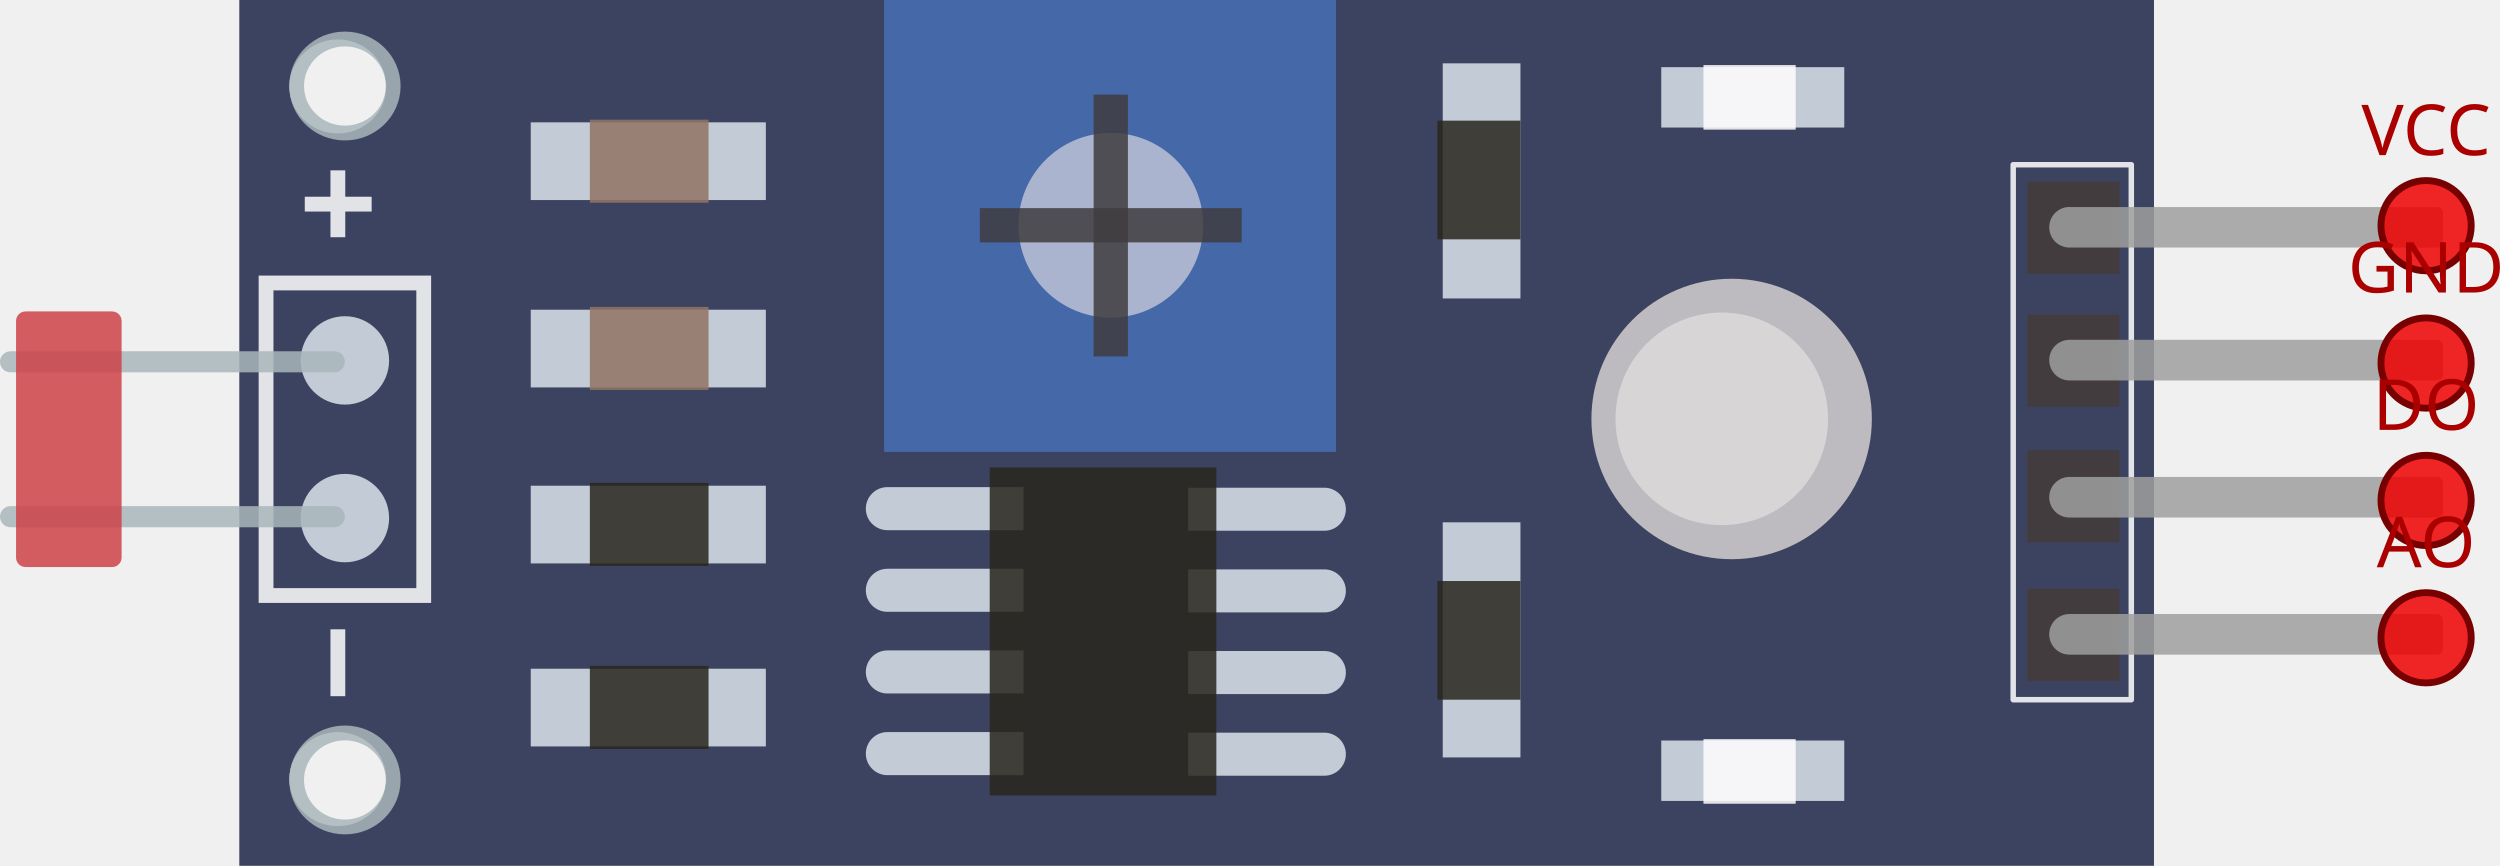
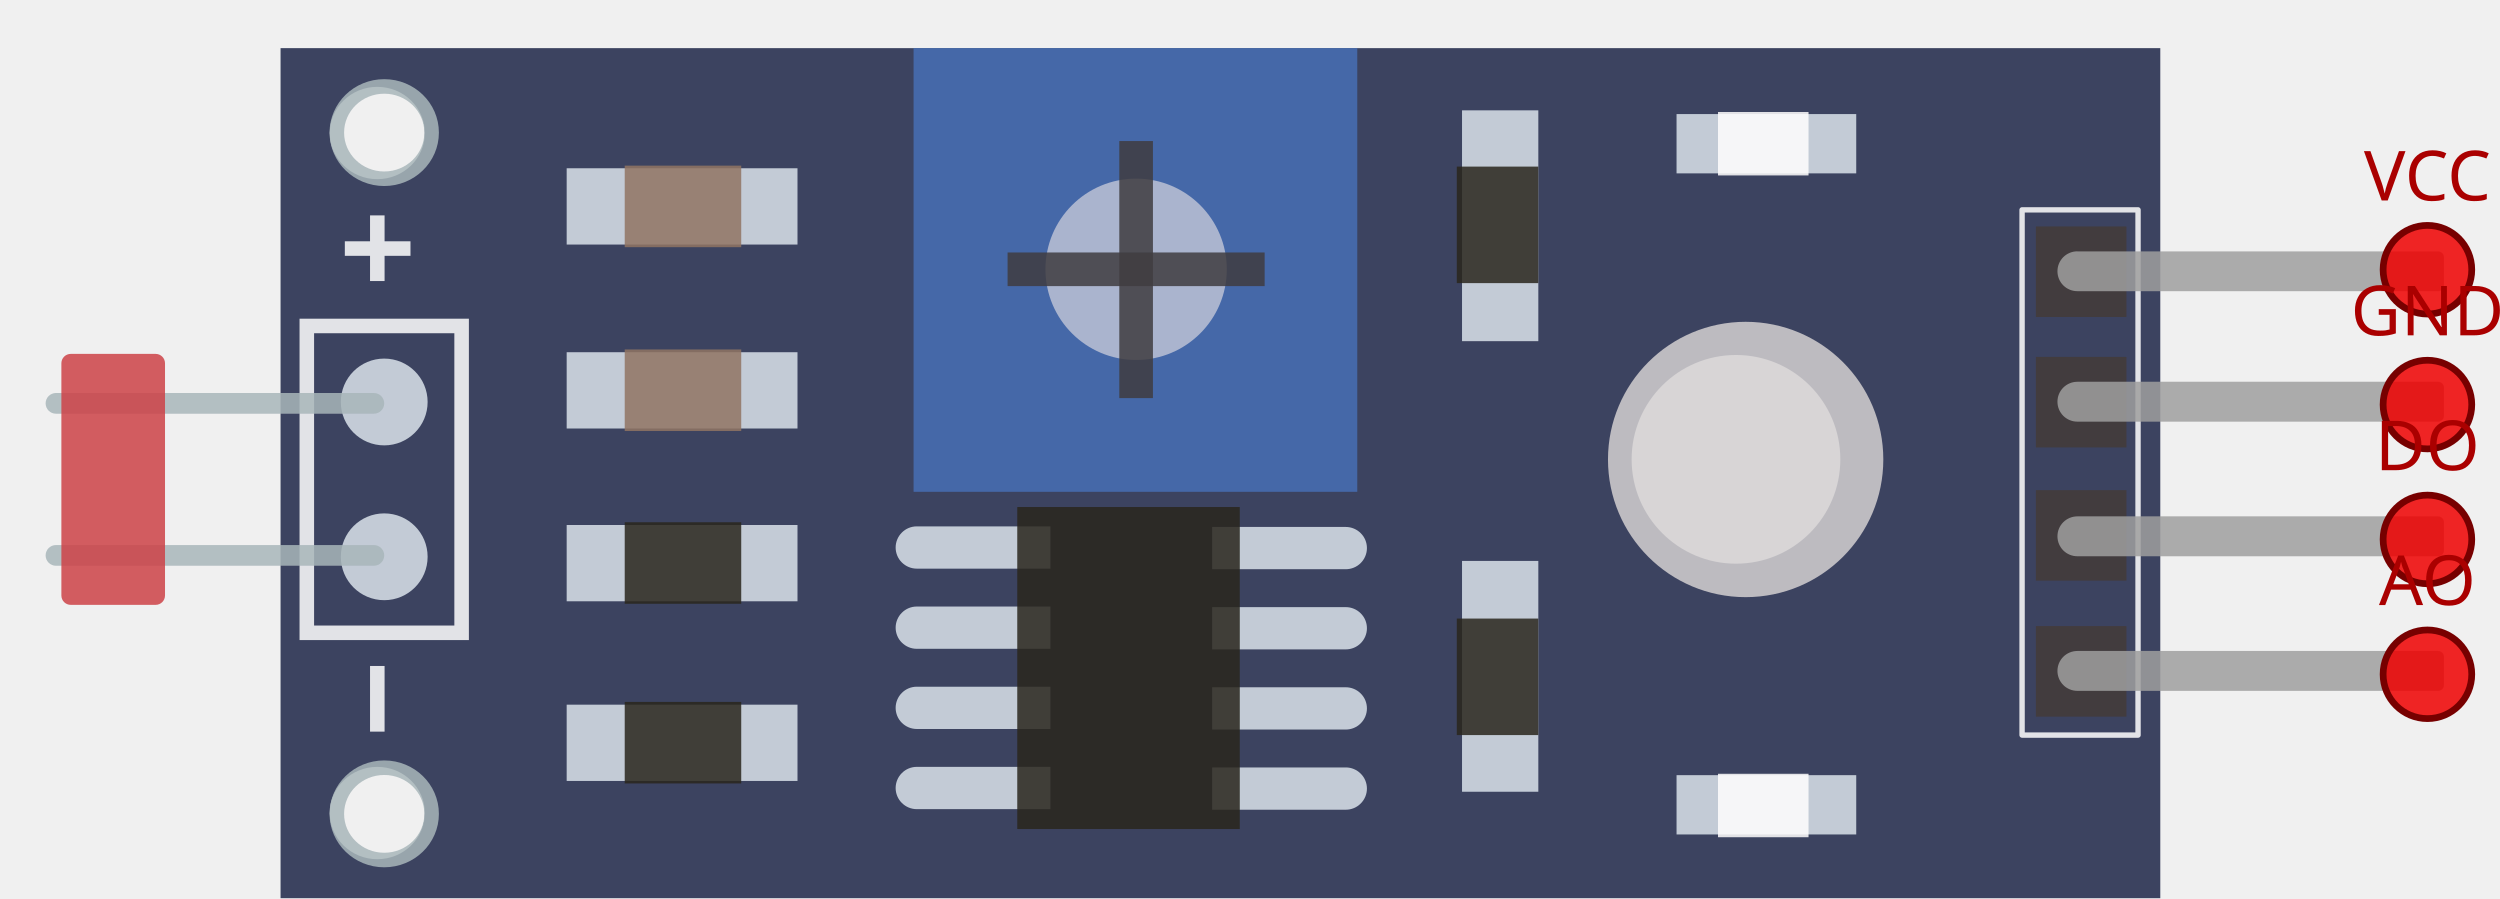
- <svg xmlns="http://www.w3.org/2000/svg" width="181.998" height="63.032" viewBox="0 0 181.998 63.032" version="1.1" id="svg77">
+ <svg xmlns="http://www.w3.org/2000/svg" width="185.381" height="66.602" viewBox="0 0 185.381 66.602" version="1.1" id="svg77">
  <defs id="defs77">
    <clipPath id="clipPath37">
      <path d="M 27.9,29 C 27.9,28.625 27.596,28.321 27.221,28.321 H 21.081 C 20.706,28.321 20.402,28.625 20.402,29 V 45.8 C 20.402,46.175 20.706,46.479 21.081,46.479 H 27.221 C 27.596,46.479 27.9,46.175 27.9,45.8 Z" id="path37" />
    </clipPath>
    <filter id="ledFilter" x="-0.8" y="-0.8" height="5.2" width="5.8">
      <feGaussianBlur stdDeviation="2" id="feGaussianBlur52" />
    </filter>
+ 
false

        false

        </defs>
-   <g id="g82" transform="translate(6.617266,-13.5703)">
+   <g id="g82" transform="translate(10,-10)">
    <path d="M 150.191,13.57 H 10.804 V 76.602 H 150.191 Z M 17.978,66.865 C 19.926,66.865 21.504,68.403 21.504,70.289 21.504,72.174 19.926,73.712 17.978,73.712 16.031,73.712 14.453,72.174 14.453,70.289 14.453,68.403 16.031,66.865 17.978,66.865 Z M 118.727,36.323 C 123.001,36.323 126.465,39.787 126.465,44.061 126.465,48.335 123.001,51.799 118.727,51.799 114.453,51.799 110.989,48.335 110.989,44.061 110.989,39.787 114.453,36.323 118.727,36.323 Z M 17.978,16.44 C 19.926,16.44 21.504,17.977 21.504,19.863 21.504,21.749 19.926,23.286 17.978,23.286 16.031,23.286 14.453,21.749 14.453,19.863 14.453,17.977 16.031,16.44 17.978,16.44 Z" fill="#1c2546" id="path33" style="opacity:0.85;stroke-width:0.998" />
    <rect x="12.751" y="34.171" width="11.479" height="22.753" fill="none" stroke="#ffffff" stroke-width="1.078px" id="rect33" style="opacity:0.85" />
    <circle cx="18.491" cy="39.808" r="3.218" fill="#dae3eb" id="circle33" style="opacity:0.85;stroke-width:0.998" />
    <circle cx="18.491" cy="51.287" r="3.218" fill="#dae3eb" id="circle34" style="opacity:0.85;stroke-width:0.998" />
    <path d="M 18.491,39.91 C 18.491,39.706 18.41,39.511 18.265,39.367 18.122,39.223 17.926,39.142 17.723,39.142 H -5.85 C -6.054,39.142 -6.248,39.223 -6.393,39.367 -6.536,39.511 -6.617,39.706 -6.617,39.91 -6.617,40.113 -6.536,40.309 -6.393,40.454 -6.248,40.597 -6.054,40.678 -5.85,40.678 H 17.723 C 17.926,40.678 18.122,40.597 18.265,40.454 18.41,40.309 18.491,40.113 18.491,39.91 Z" fill="#a8b6ba" id="path34" style="opacity:0.85;stroke-width:0.998" />
    <path d="M 18.491,51.184 C 18.491,50.981 18.41,50.786 18.265,50.641 18.122,50.498 17.926,50.417 17.723,50.417 H -5.85 C -6.054,50.417 -6.248,50.498 -6.393,50.641 -6.536,50.786 -6.617,50.981 -6.617,51.184 -6.617,51.388 -6.536,51.584 -6.393,51.728 -6.248,51.872 -6.054,51.953 -5.85,51.953 H 17.723 C 17.926,51.953 18.122,51.872 18.265,51.728 18.41,51.584 18.491,51.388 18.491,51.184 Z" fill="#a8b6ba" id="path35" style="opacity:0.85;stroke-width:0.998" />
    <path d="M 2.236,36.938 C 2.236,36.554 1.924,36.242 1.54,36.242 H -4.753 C -5.137,36.242 -5.449,36.554 -5.449,36.938 V 54.157 C -5.449,54.541 -5.137,54.852 -4.753,54.852 H 1.54 C 1.924,54.852 2.236,54.541 2.236,54.157 Z" fill="#cc4247" id="path36" style="opacity:0.85;stroke-width:0.998" />
    <ellipse cx="18.491" cy="19.832" rx="3.515" ry="3.423" stroke="#a8b6ba" id="ellipse37" style="opacity:0.85;fill:none;stroke-width:1.078px" />
    <ellipse cx="18.491" cy="70.35" rx="3.515" ry="3.423" stroke="#a8b6ba" id="ellipse38" style="opacity:0.85;fill:none;stroke-width:1.078px" />
    <g stroke="#ffffff" id="g40" style="opacity:0.85;fill:none;stroke-width:1.052px" transform="matrix(1.024906,0,0,1.024906,-6.619316,13.5703)">
      <path d="M 24,44.7 V 49.45" id="path38" style="stroke-width:1.052px" />
      <path d="M 24,12.1 V 16.85" id="path39" style="stroke-width:1.052px" />
      <path d="M 26.4,14.5 H 21.65" id="path40" style="stroke-width:1.052px" />
    </g>
    <rect x="32.02" y="22.477" width="17.116" height="5.657" id="rect41" style="opacity:0.85;fill:#dae3eb;stroke-width:0.998" />
    <rect x="32.02" y="36.118" width="17.116" height="5.657" id="rect42" style="opacity:0.85;fill:#dae3eb;stroke-width:0.998" />
    <rect x="32.02" y="48.93" width="17.116" height="5.657" id="rect43" style="opacity:0.85;fill:#dae3eb;stroke-width:0.998" />
    <rect x="36.324" y="48.725" width="8.64" height="6.047" fill="#29261c" id="rect44" style="opacity:0.85;stroke-width:0.998" />
    <path d="M 104.07,35.298 V 18.182 H 98.413 V 35.298 Z" fill="#dae3eb" id="path44" style="opacity:0.85;stroke-width:0.998" />
    <path d="M 104.07,30.994 V 22.354 H 98.024 V 30.994 Z" fill="#29261c" id="path45" style="opacity:0.85;stroke-width:0.998" />
    <path d="M 104.07,68.71 V 51.594 H 98.413 V 68.71 Z" fill="#dae3eb" id="path46" style="opacity:0.85;stroke-width:0.998" />
    <path d="M 104.07,64.508 V 55.868 H 98.024 V 64.508 Z" fill="#29261c" id="path47" style="opacity:0.85;stroke-width:0.998" />
    <rect x="32.02" y="62.253" width="17.116" height="5.657" fill="#dae3eb" id="rect47" style="opacity:0.85;stroke-width:0.998" />
    <rect x="36.324" y="22.282" width="8.64" height="6.047" fill="#907463" id="rect48" style="opacity:0.85;stroke-width:0.998" />
    <rect x="36.324" y="35.913" width="8.64" height="6.047" fill="#907463" id="rect49" style="opacity:0.85;stroke-width:0.998" />
    <rect x="36.324" y="62.048" width="8.64" height="6.047" fill="#29261c" id="rect50" style="opacity:0.85;stroke-width:0.998" />
    <rect x="114.32" y="18.459" width="13.324" height="4.397" fill="#dae3eb" id="rect51" style="opacity:0.85;stroke-width:0.998" />
    <rect x="117.394" y="18.305" width="6.713" height="4.704" fill="#fffefe" id="rect52" style="opacity:0.85;stroke-width:0.998" />
    <rect x="114.32" y="67.48" width="13.324" height="4.397" fill="#dae3eb" id="rect53" style="opacity:0.85;stroke-width:0.998" />
    <rect x="117.394" y="67.378" width="6.713" height="4.704" fill="#fffefe" id="rect54" style="opacity:0.85;stroke-width:0.998" />
    <path d="M 67.891,49.032 H 57.98 C 57.563,49.032 57.165,49.198 56.874,49.492 56.579,49.786 56.414,50.186 56.414,50.599 V 50.6 C 56.414,51.016 56.579,51.416 56.874,51.707 57.169,52.001 57.567,52.166 57.98,52.166 H 67.891 Z" id="path54" style="opacity:0.85;fill:#dae3eb;stroke-width:0.998" />
    <path d="M 67.891,54.976 H 57.98 C 57.563,54.976 57.165,55.143 56.874,55.437 56.579,55.731 56.414,56.131 56.414,56.544 V 56.545 C 56.414,56.961 56.579,57.36 56.874,57.651 57.169,57.946 57.567,58.111 57.98,58.111 H 67.891 Z" id="path55" style="opacity:0.85;fill:#dae3eb;stroke-width:0.998" />
    <path d="M 67.891,60.921 H 57.98 C 57.563,60.921 57.165,61.087 56.874,61.381 56.579,61.675 56.414,62.075 56.414,62.488 V 62.489 C 56.414,62.905 56.579,63.305 56.874,63.596 57.169,63.891 57.567,64.056 57.98,64.056 H 67.891 Z" id="path56" style="opacity:0.85;fill:#dae3eb;stroke-width:0.998" />
    <path d="M 67.891,66.865 H 57.98 C 57.563,66.865 57.165,67.031 56.874,67.326 56.579,67.62 56.414,68.019 56.414,68.432 V 68.433 C 56.414,68.85 56.579,69.249 56.874,69.54 57.169,69.836 57.567,70.001 57.98,70.001 H 67.891 Z" id="path57" style="opacity:0.85;fill:#dae3eb;stroke-width:0.998" />
    <path d="M 79.883,70.043 H 89.794 C 90.21,70.043 90.609,69.878 90.9,69.582 91.196,69.288 91.361,68.889 91.361,68.476 V 68.474 C 91.361,68.058 91.196,67.659 90.9,67.368 90.606,67.073 90.207,66.907 89.794,66.907 H 79.883 Z" id="path58" style="opacity:0.85;fill:#dae3eb;stroke-width:0.998" />
    <path d="M 79.883,64.098 H 89.794 C 90.21,64.098 90.609,63.933 90.9,63.638 91.196,63.344 91.361,62.944 91.361,62.531 V 62.53 C 91.361,62.114 91.196,61.714 90.9,61.423 90.606,61.129 90.207,60.963 89.794,60.963 H 79.883 Z" id="path59" style="opacity:0.85;fill:#dae3eb;stroke-width:0.998" />
    <path d="M 79.883,58.154 H 89.794 C 90.21,58.154 90.609,57.989 90.9,57.695 91.196,57.399 91.361,57 91.361,56.588 V 56.587 C 91.361,56.17 91.196,55.771 90.9,55.48 90.606,55.186 90.207,55.02 89.794,55.02 H 79.883 Z" id="path60" style="opacity:0.85;fill:#dae3eb;stroke-width:0.998" />
    <path d="M 79.883,52.209 H 89.794 C 90.21,52.209 90.609,52.044 90.9,51.75 91.196,51.455 91.361,51.055 91.361,50.643 V 50.642 C 91.361,50.226 91.196,49.826 90.9,49.535 90.606,49.241 90.207,49.075 89.794,49.075 H 79.883 Z" id="path61" style="opacity:0.85;fill:#dae3eb;stroke-width:0.998" />
    <rect x="65.432" y="47.597" width="16.501" height="23.88" fill="#29261c" id="rect61" style="opacity:0.85;stroke-width:0.998" />
    <rect x="57.745" y="13.57" width="32.899" height="32.899" fill="#466fb5" id="rect62" style="opacity:0.85;stroke-width:0.998" />
    <circle cx="74.246" cy="29.969" r="6.723" fill="#bcc2d5" id="circle62" style="opacity:0.85;stroke-width:0.998" />
    <path d="M 74.246,20.458 V 39.521" fill="none" stroke="#3f3c40" stroke-width="2.495px" id="path62" style="opacity:0.85" />
    <path d="M 83.777,29.969 H 64.714" fill="none" stroke="#3f3c40" stroke-width="2.495px" id="path63" style="opacity:0.85" />
    <path d="M 119.444,33.863 C 125.081,33.863 129.652,38.435 129.652,44.071 129.652,49.708 125.081,54.28 119.444,54.28 113.807,54.28 109.236,49.708 109.236,44.071 109.236,38.435 113.807,33.863 119.444,33.863 Z M 119.444,36.323 C 123.718,36.323 127.182,39.787 127.182,44.061 127.182,48.335 123.718,51.799 119.444,51.799 115.17,51.799 111.706,48.335 111.706,44.061 111.706,39.787 115.17,36.323 119.444,36.323 Z" fill="#d4d0d1" id="path64" style="opacity:0.85;stroke-width:0.998" />
    <path d="M 139.942,25.562 V 64.508 H 148.541 V 25.562 Z" fill="none" stroke="#ffffff" stroke-linejoin="round" stroke-width="0.399px" id="path65" style="opacity:0.85" />
    <g id="g78">
      <path d="M 140.967,26.792 V 33.505 H 147.68 V 26.792 Z" id="path69" style="opacity:0.85;fill:#433b38;stroke-width:0.998" />
      <path d="M 144.042,28.636 C 143.65,28.636 143.275,28.792 142.996,29.069 142.72,29.346 142.565,29.722 142.565,30.114 142.565,30.507 142.72,30.882 142.996,31.16 143.274,31.436 143.649,31.592 144.042,31.592 H 170.792 C 171.031,31.592 171.225,31.398 171.225,31.158 V 29.077 C 171.225,28.837 171.031,28.643 170.792,28.643 H 144.042 Z" id="path73" style="opacity:0.85;fill:#9f9f9f;stroke-width:0.998" />
      <g id="g74" transform="matrix(1.026857,0,0,1.026857,-27.15645,-6.966834)" style="stroke-width:0.974">
        <circle id="pin-VCC" cx="192" cy="36" r="3.2" fill="#ee0000" fill-opacity="0.85" stroke="#770000" stroke-width="0.487" />
        <text x="192" y="31" font-size="5px" fill="#aa0000" text-anchor="middle" font-family="sans-serif" id="text73" style="stroke-width:0.974">VCC</text>
      </g>
    </g>
    <g id="g79" transform="translate(0,-0.268565)">
      <path d="M 140.967,36.733 V 43.446 H 147.68 V 36.733 Z" id="path68" style="opacity:0.85;fill:#433b38;stroke-width:0.998" />
      <path d="M 144.042,38.578 C 143.65,38.578 143.275,38.733 142.996,39.011 142.72,39.287 142.565,39.662 142.565,40.056 V 40.057 C 142.565,40.448 142.72,40.824 142.996,41.102 143.274,41.379 143.649,41.535 144.042,41.535 H 170.792 C 171.031,41.535 171.225,41.34 171.225,41.101 V 39.011 C 171.225,38.771 171.031,38.577 170.792,38.577 H 144.042 Z" id="path72" style="opacity:0.85;fill:#9f9f9f;stroke-width:0.998" />
      <g id="g75" transform="matrix(1.026857,0,0,1.026857,-27.15645,-6.966834)" style="stroke-width:0.974">
        <circle id="pin-GND" cx="192" cy="46" r="3.2" fill="#ee0000" fill-opacity="0.85" stroke="#770000" stroke-width="0.487" />
        <text x="192" y="41" font-size="5px" fill="#aa0000" text-anchor="middle" font-family="sans-serif" id="text74" style="stroke-width:0.974">GND</text>
      </g>
    </g>
    <g id="g80" transform="translate(0,-0.3317579)">
      <path d="M 140.967,46.675 V 53.388 H 147.68 V 46.675 Z" id="path67" style="opacity:0.85;fill:#433b38;stroke-width:0.998" />
      <path d="M 144.042,48.622 C 143.65,48.622 143.275,48.778 142.996,49.055 142.72,49.331 142.565,49.706 142.565,50.1 V 50.101 C 142.565,50.493 142.72,50.868 142.996,51.146 143.274,51.424 143.649,51.579 144.042,51.579 H 170.792 C 171.031,51.579 171.225,51.385 171.225,51.145 V 49.055 C 171.225,48.815 171.031,48.621 170.792,48.621 H 144.042 Z" id="path71" style="opacity:0.85;fill:#9f9f9f;stroke-width:0.998" />
      <g id="g76" transform="matrix(1.026857,0,0,1.026857,-27.15645,-6.966834)" style="stroke-width:0.974">
        <circle id="pin-DO" cx="192" cy="55.8" r="3.2" fill="#ee0000" fill-opacity="0.85" stroke="#770000" stroke-width="0.487" />
        <text x="192" y="50.8" font-size="5px" fill="#aa0000" text-anchor="middle" font-family="sans-serif" id="text75" style="stroke-width:0.974">DO</text>
      </g>
    </g>
    <g id="g81" transform="translate(0,-0.2922668)">
      <path d="M 140.967,56.719 V 63.432 H 147.68 V 56.719 Z" id="path66" style="opacity:0.85;fill:#433b38;stroke-width:0.998" />
      <path d="M 144.042,58.564 C 143.65,58.564 143.275,58.719 142.996,58.996 142.72,59.273 142.565,59.648 142.565,60.042 V 60.043 C 142.565,60.434 142.72,60.809 142.996,61.088 143.274,61.366 143.649,61.521 144.042,61.521 H 170.792 C 171.031,61.521 171.225,61.327 171.225,61.087 V 58.996 C 171.225,58.756 171.031,58.563 170.792,58.563 H 144.042 Z" id="path70" style="opacity:0.85;fill:#9f9f9f;stroke-width:0.998" />
      <g id="g77" transform="matrix(1.026857,0,0,1.026857,-27.15645,-6.966834)" style="stroke-width:0.974">
        <circle id="pin-AO" cx="192" cy="65.5" r="3.2" fill="#ee0000" fill-opacity="0.85" stroke="#770000" stroke-width="0.487" />
        <text x="192" y="60.5" font-size="5px" fill="#aa0000" text-anchor="middle" font-family="sans-serif" id="text76" style="stroke-width:0.974">AO</text>
      </g>
    </g>
  </g>
</svg>
